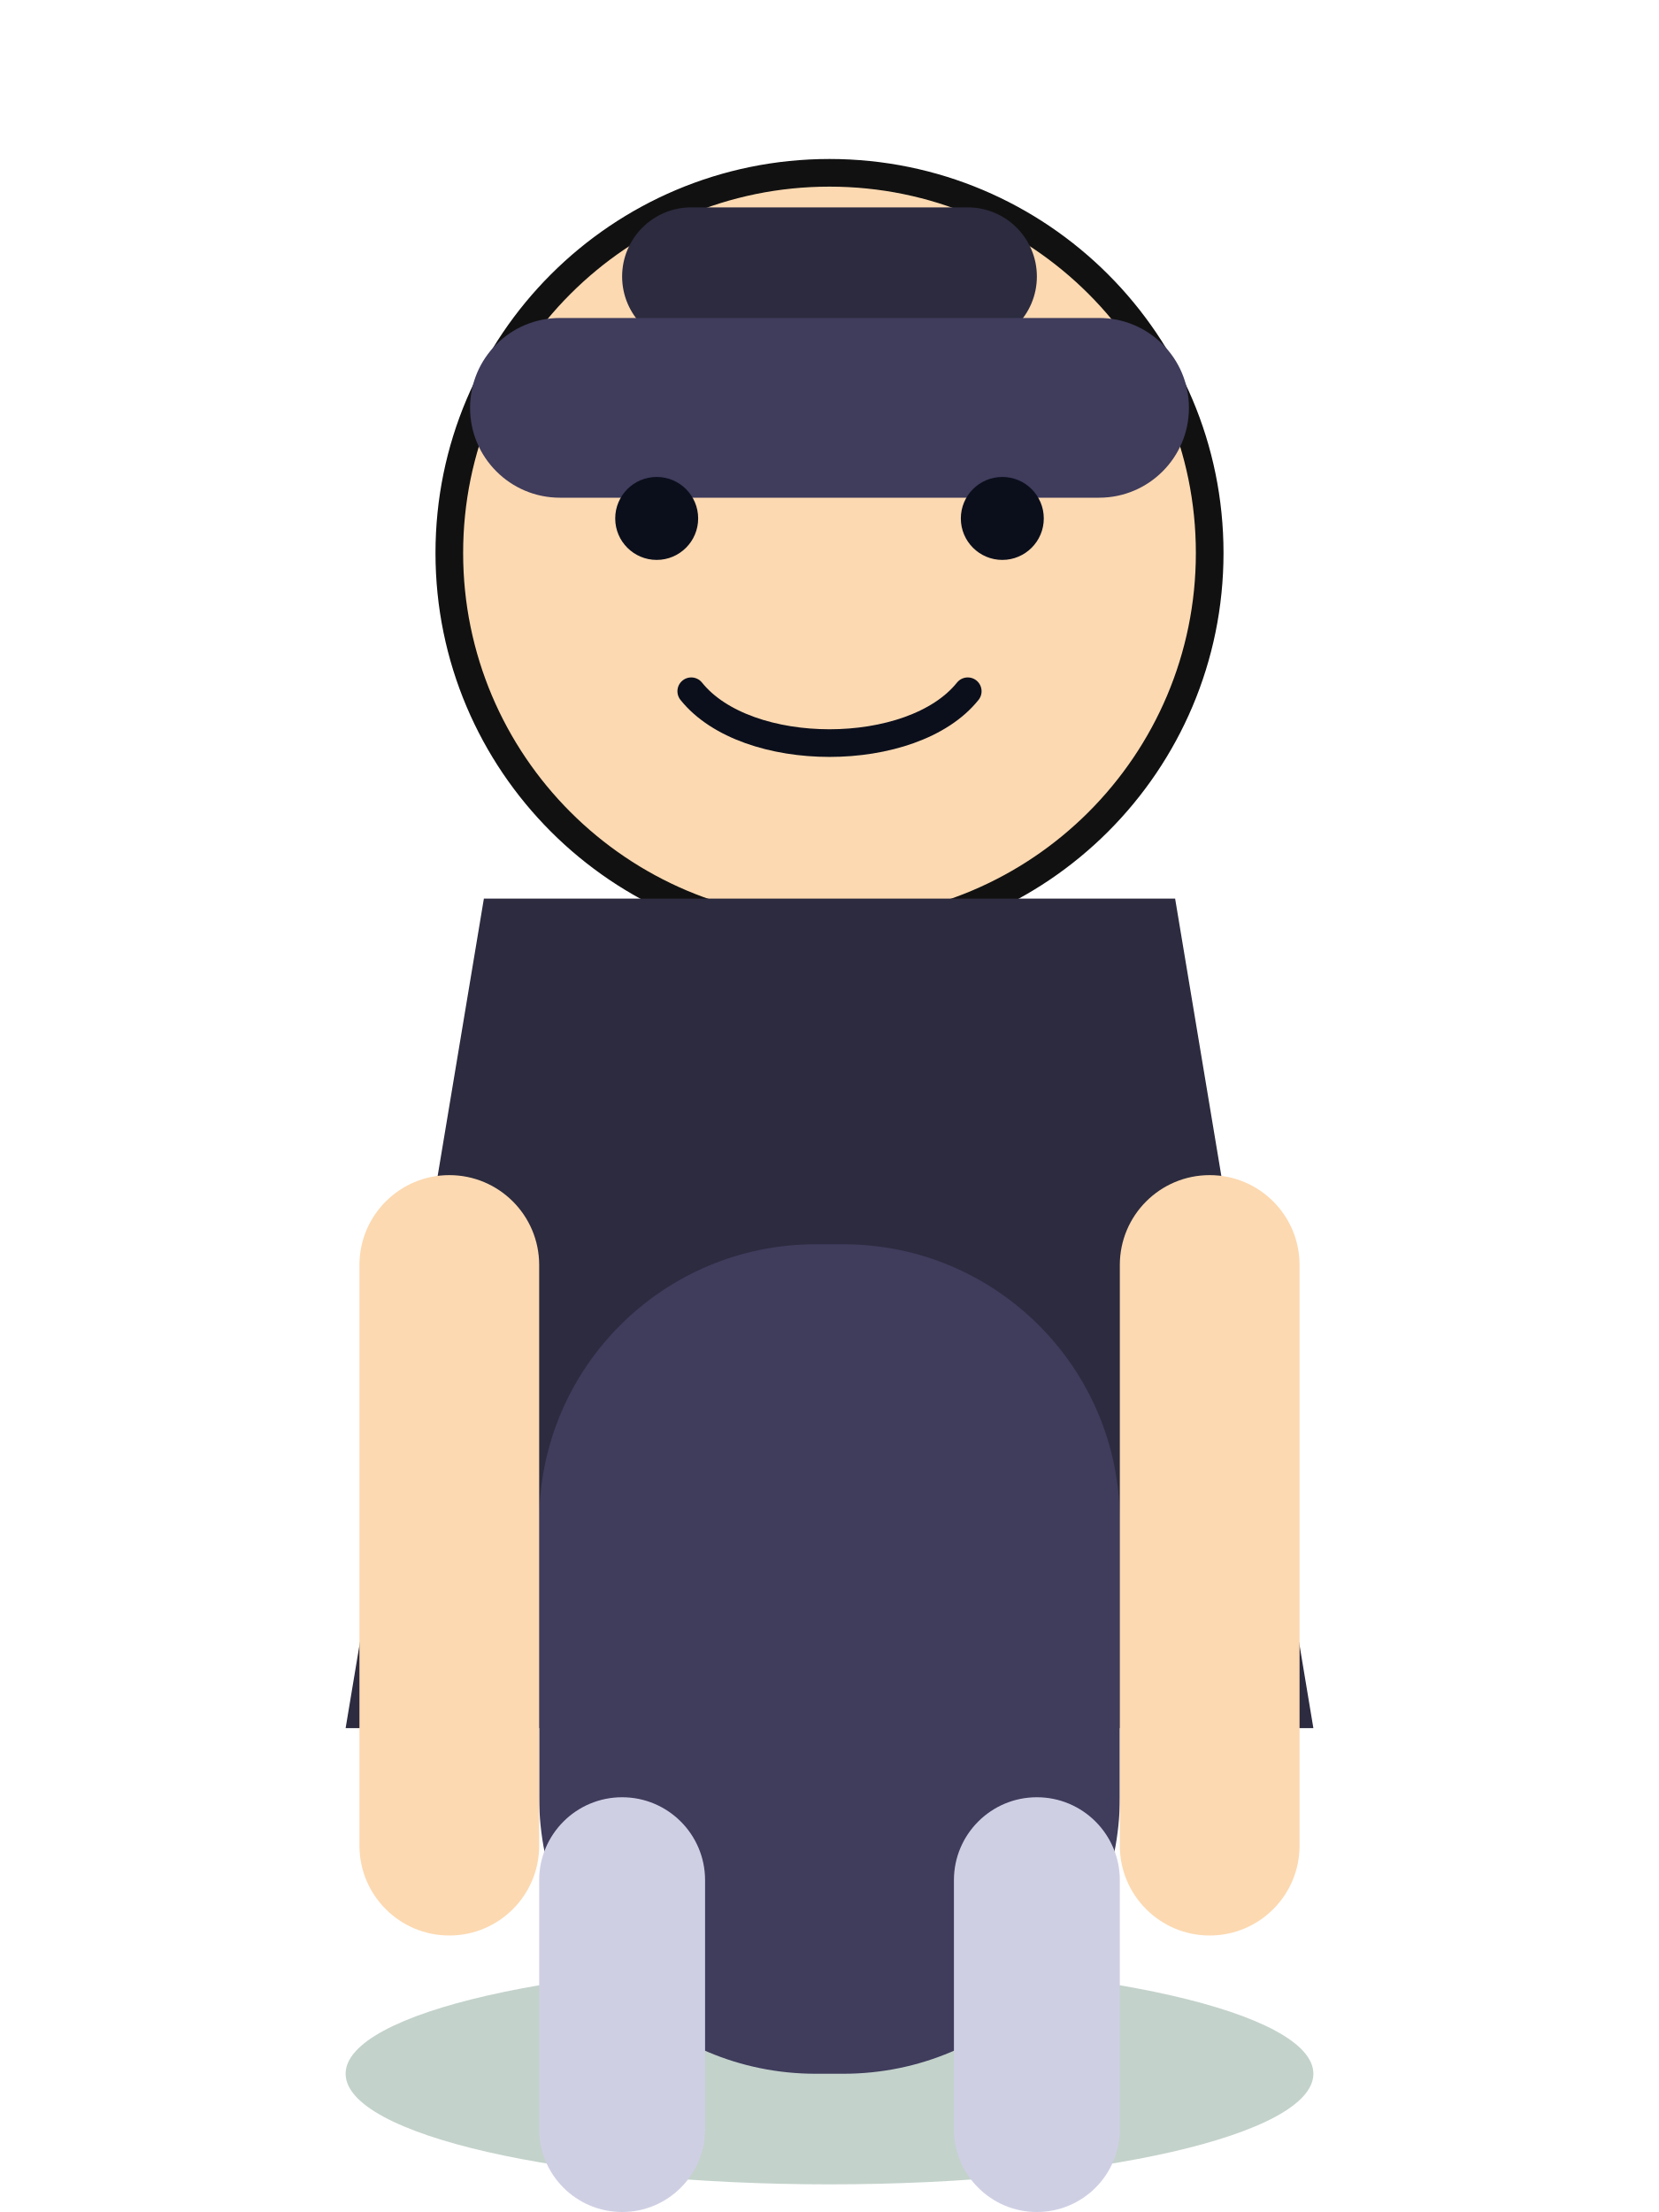
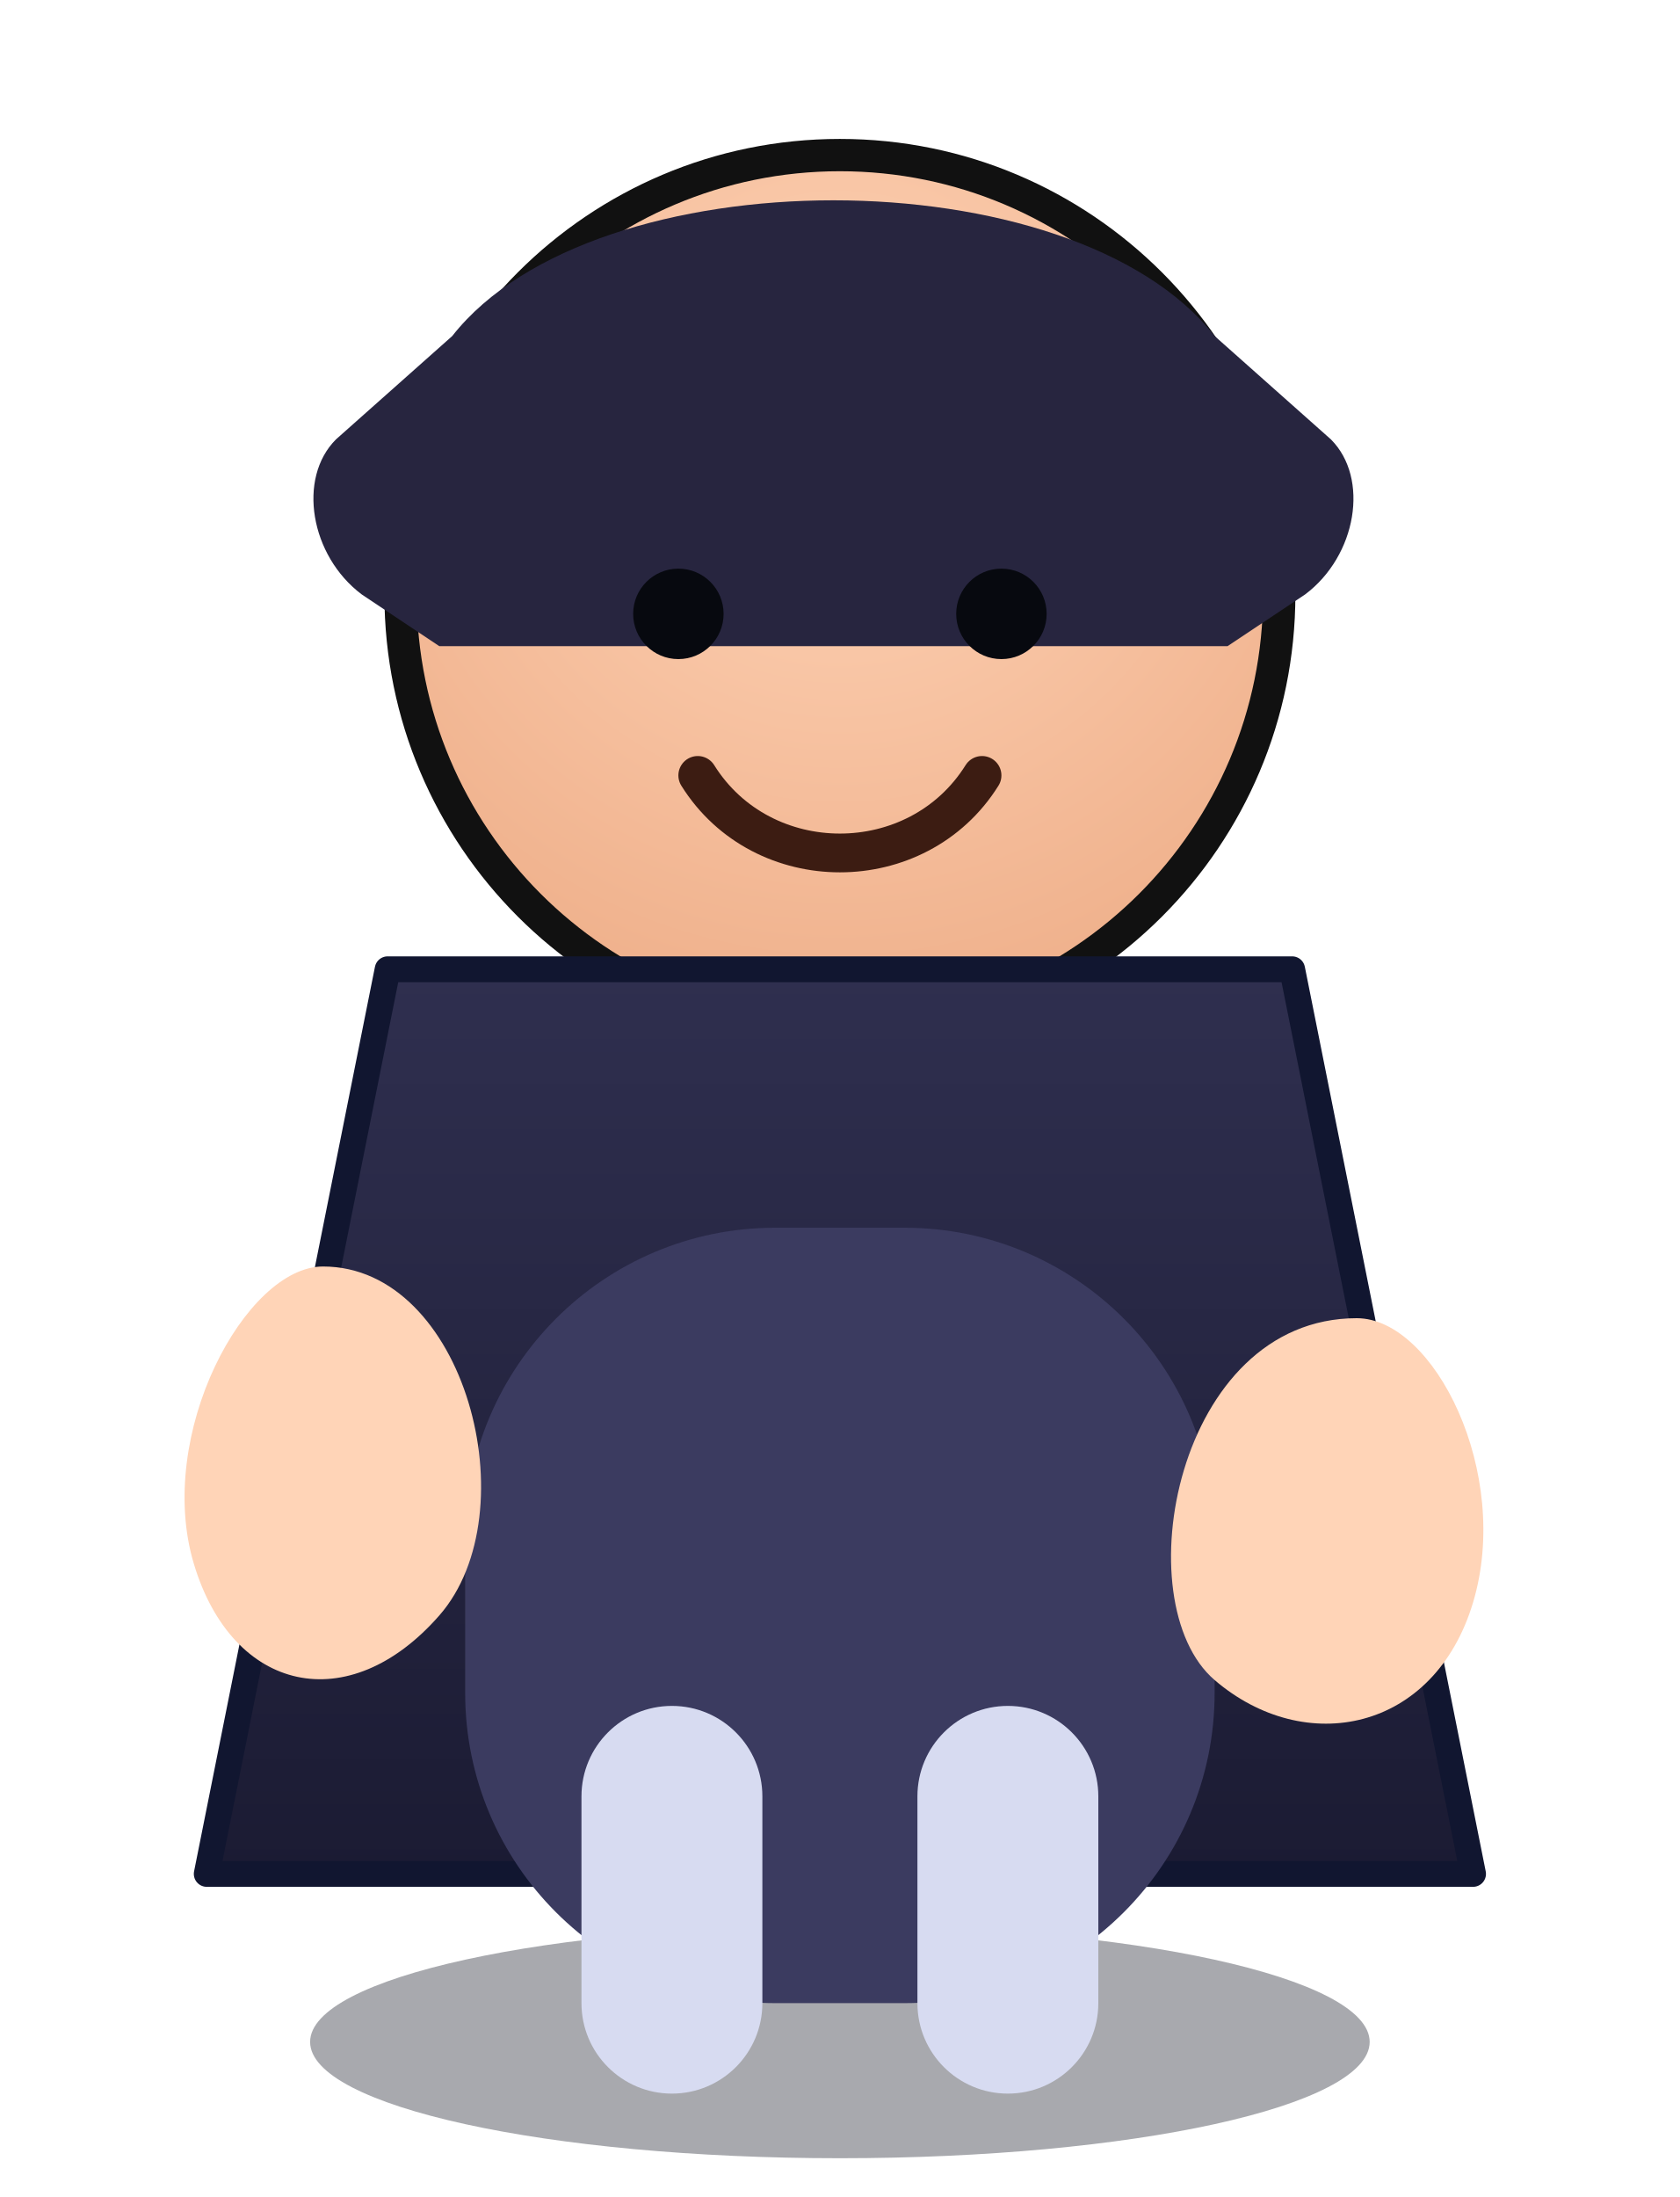
- <svg xmlns="http://www.w3.org/2000/svg" width="240" height="320" viewBox="0 0 240 320">
-   <rect width="240" height="320" fill="none" />
-   <g>
-     <ellipse cx="120" cy="300" rx="70" ry="16" fill="#0f4d31" opacity="0.25" />
-     <circle cx="120" cy="80" r="55" fill="#fcd9b1" stroke="#111" stroke-width="4" />
-     <path d="M70 130h100l20 120H50z" fill="#2c2b3f" />
-     <rect x="90" y="30" width="60" height="20" rx="10" fill="#2c2b3f" />
-     <rect x="68" y="46" width="104" height="26" rx="13" fill="#3f3c5c" />
-     <circle cx="95" cy="75" r="6" fill="#0b0f1c" />
-     <circle cx="145" cy="75" r="6" fill="#0b0f1c" />
-     <path d="M100 100c8 10 32 10 40 0" stroke="#0b0f1c" stroke-width="4" fill="none" stroke-linecap="round" />
-     <rect x="78" y="180" width="84" height="120" rx="40" fill="#3f3c5c" />
-     <rect x="52" y="170" width="26" height="110" rx="13" fill="#fcd9b1" />
-     <rect x="162" y="170" width="26" height="110" rx="13" fill="#fcd9b1" />
-     <rect x="78" y="260" width="24" height="60" rx="12" fill="#cfcfe4" />
-     <rect x="138" y="260" width="24" height="60" rx="12" fill="#cfcfe4" />
-   </g>
+ <svg xmlns="http://www.w3.org/2000/svg" width="260" height="340" viewBox="0 0 260 340">
+   <defs>
+     <linearGradient id="shadow-coat" x1="0%" y1="0%" x2="0%" y2="100%">
+       <stop offset="0%" stop-color="#2f2f4f" />
+       <stop offset="100%" stop-color="#1b1b33" />
+     </linearGradient>
+     <radialGradient id="shadow-skin" cx="50%" cy="30%" r="70%">
+       <stop offset="0%" stop-color="#ffd4b7" />
+       <stop offset="100%" stop-color="#efb08b" />
+     </radialGradient>
+   </defs>
+   <rect width="260" height="340" fill="none" />
+   <ellipse cx="130" cy="316" rx="82" ry="18" fill="#050a16" opacity="0.35" />
+   <circle cx="130" cy="92" r="68" fill="url(#shadow-skin)" stroke="#111" stroke-width="5" />
+   <path d="M70 52c22-28 96-28 118 0l18 16c6 6 4 18-4 24l-12 8H68l-12-8c-8-6-10-18-4-24z" fill="#27253f" />
+   <circle cx="105" cy="95" r="7" fill="#07090f" />
+   <circle cx="155" cy="95" r="7" fill="#07090f" />
+   <path d="M108 120c10 16 34 16 44 0" stroke="#3c1c12" stroke-width="6" fill="none" stroke-linecap="round" />
+   <path d="M60 150h140l28 140H32z" fill="url(#shadow-coat)" stroke="#111630" stroke-width="4" stroke-linejoin="round" />
+   <rect x="72" y="190" width="116" height="120" rx="48" fill="#3b3b60" />
+   <path d="M50 196c-12 0-26 26-20 46 6 20 24 24 38 8 14-16 4-54-18-54z" fill="#ffd4b7" />
+   <path d="M210 204c12 0 24 24 18 44-6 20-26 24-40 12s-6-56 22-56z" fill="#ffd4b7" />
+   <rect x="90" y="264" width="28" height="60" rx="14" fill="#d7dbf1" />
+   <rect x="142" y="264" width="28" height="60" rx="14" fill="#d7dbf1" />
</svg>
